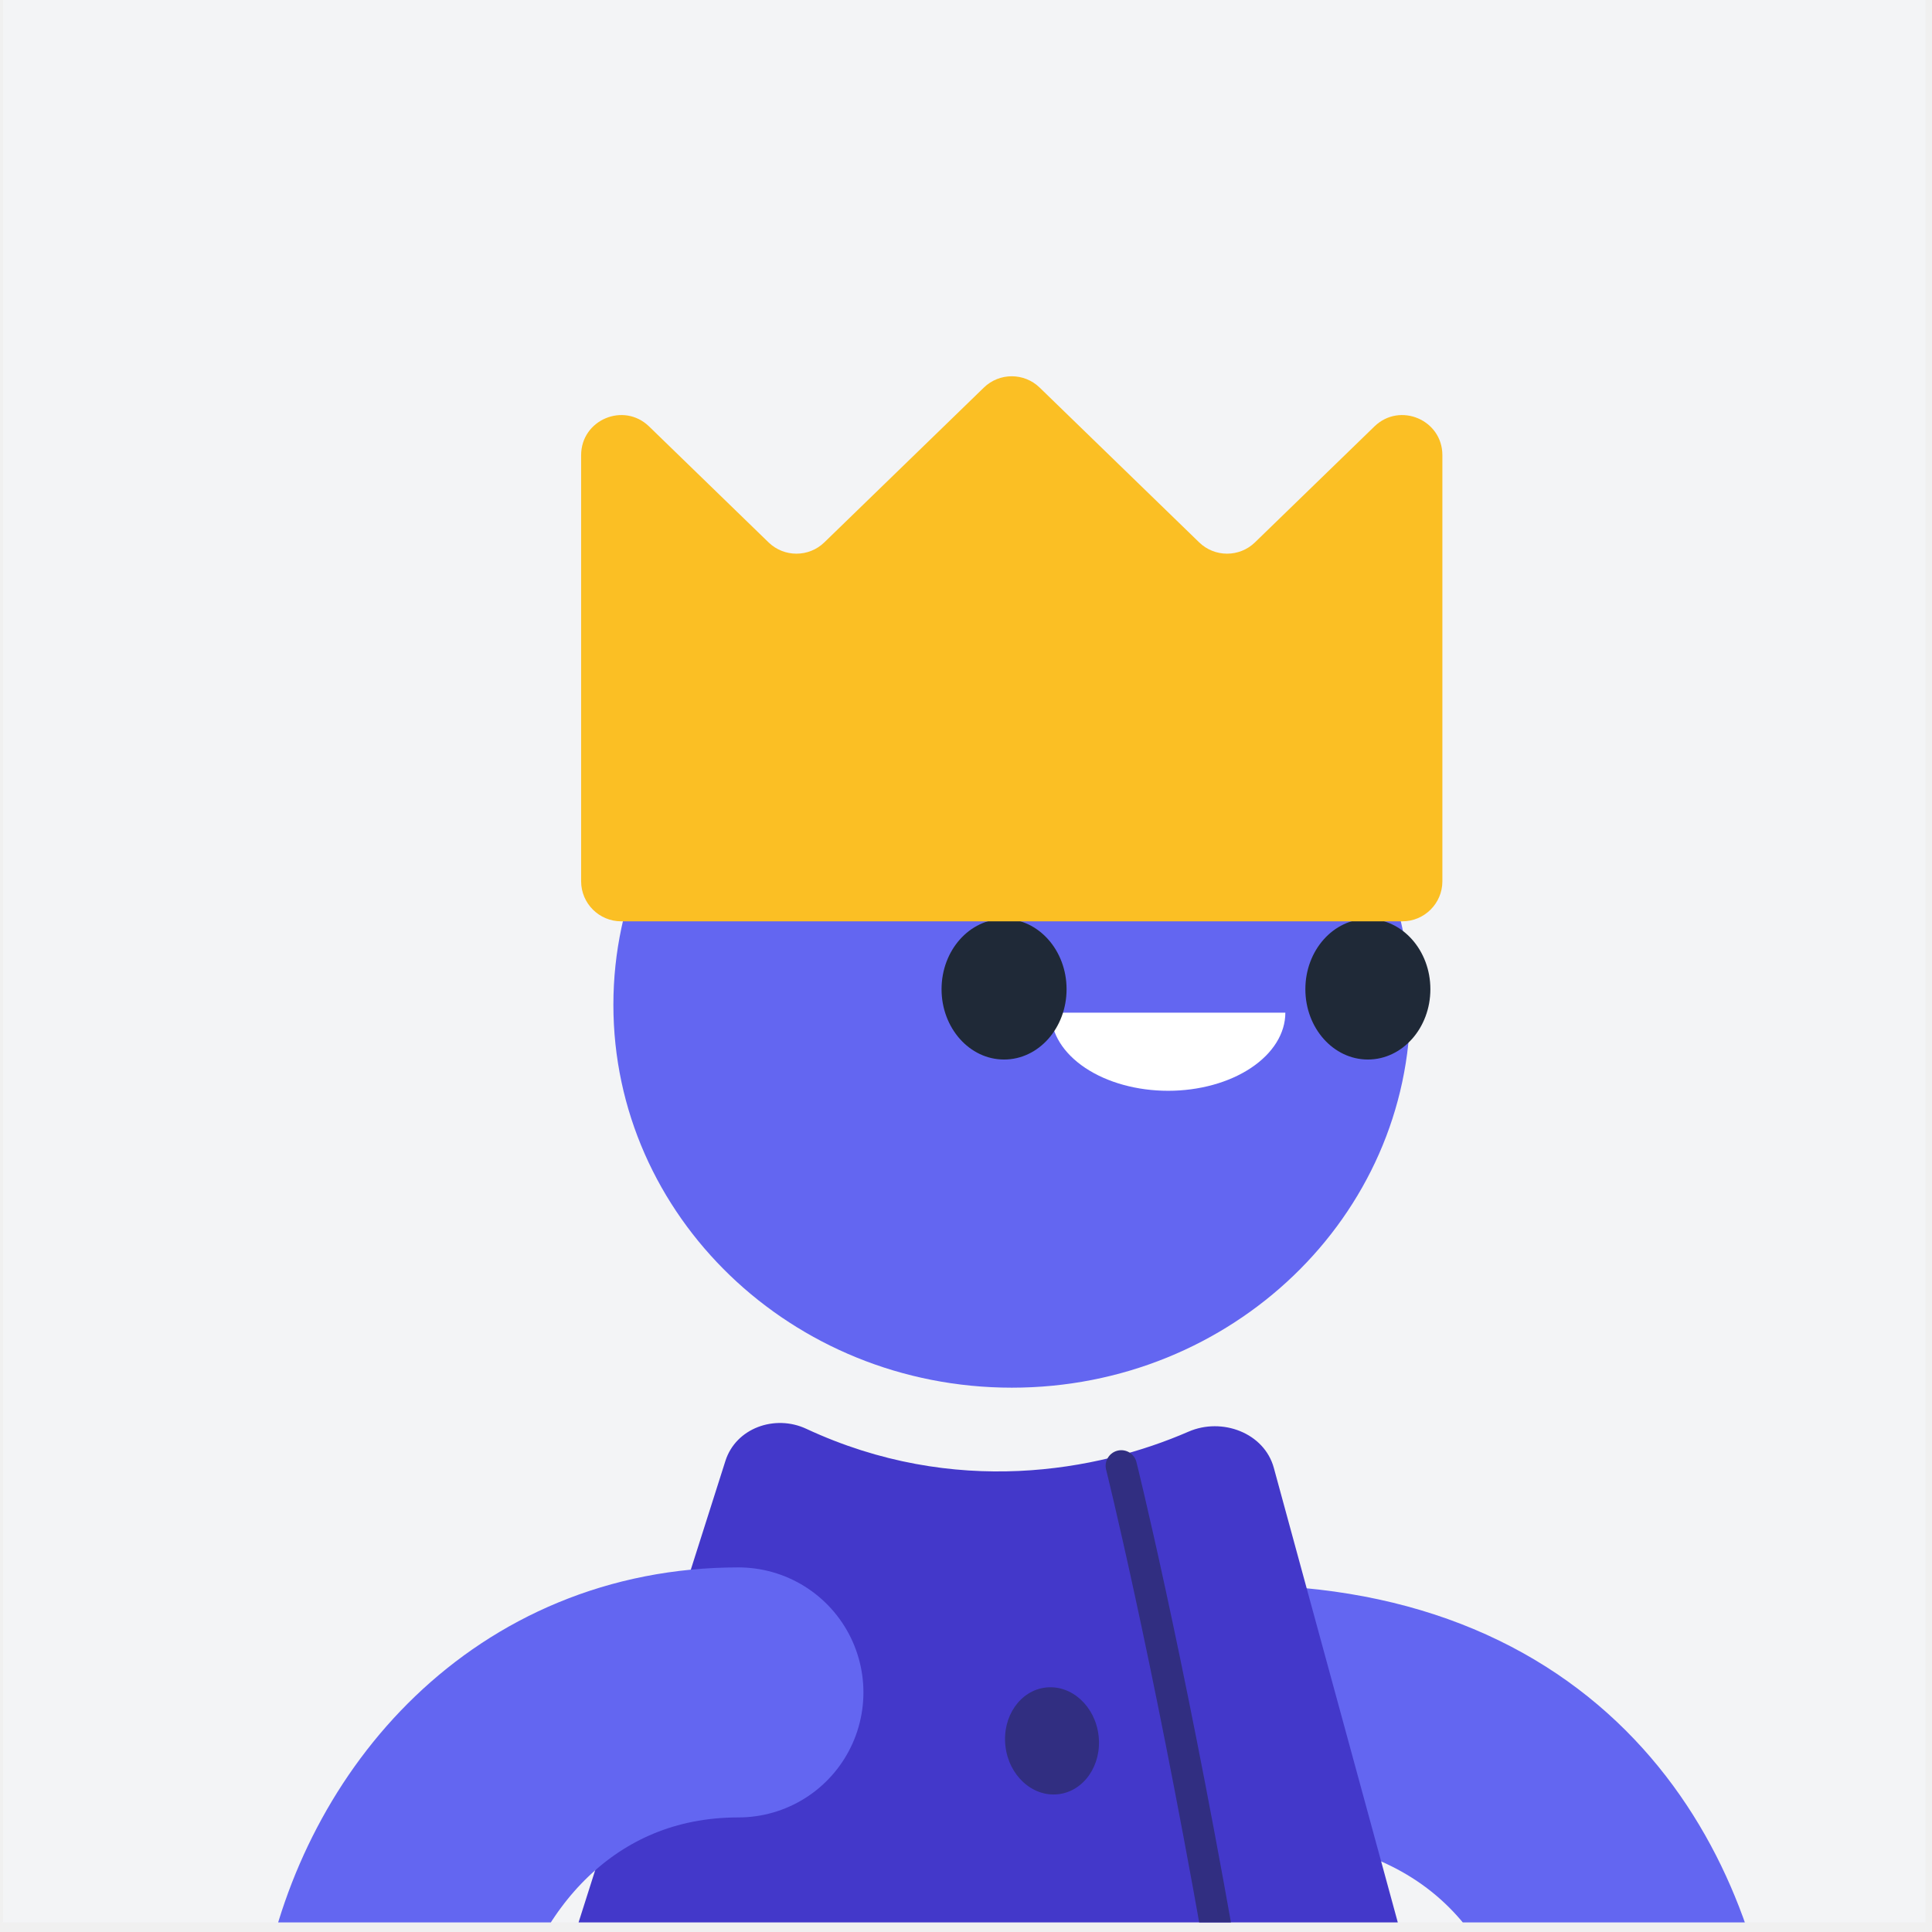
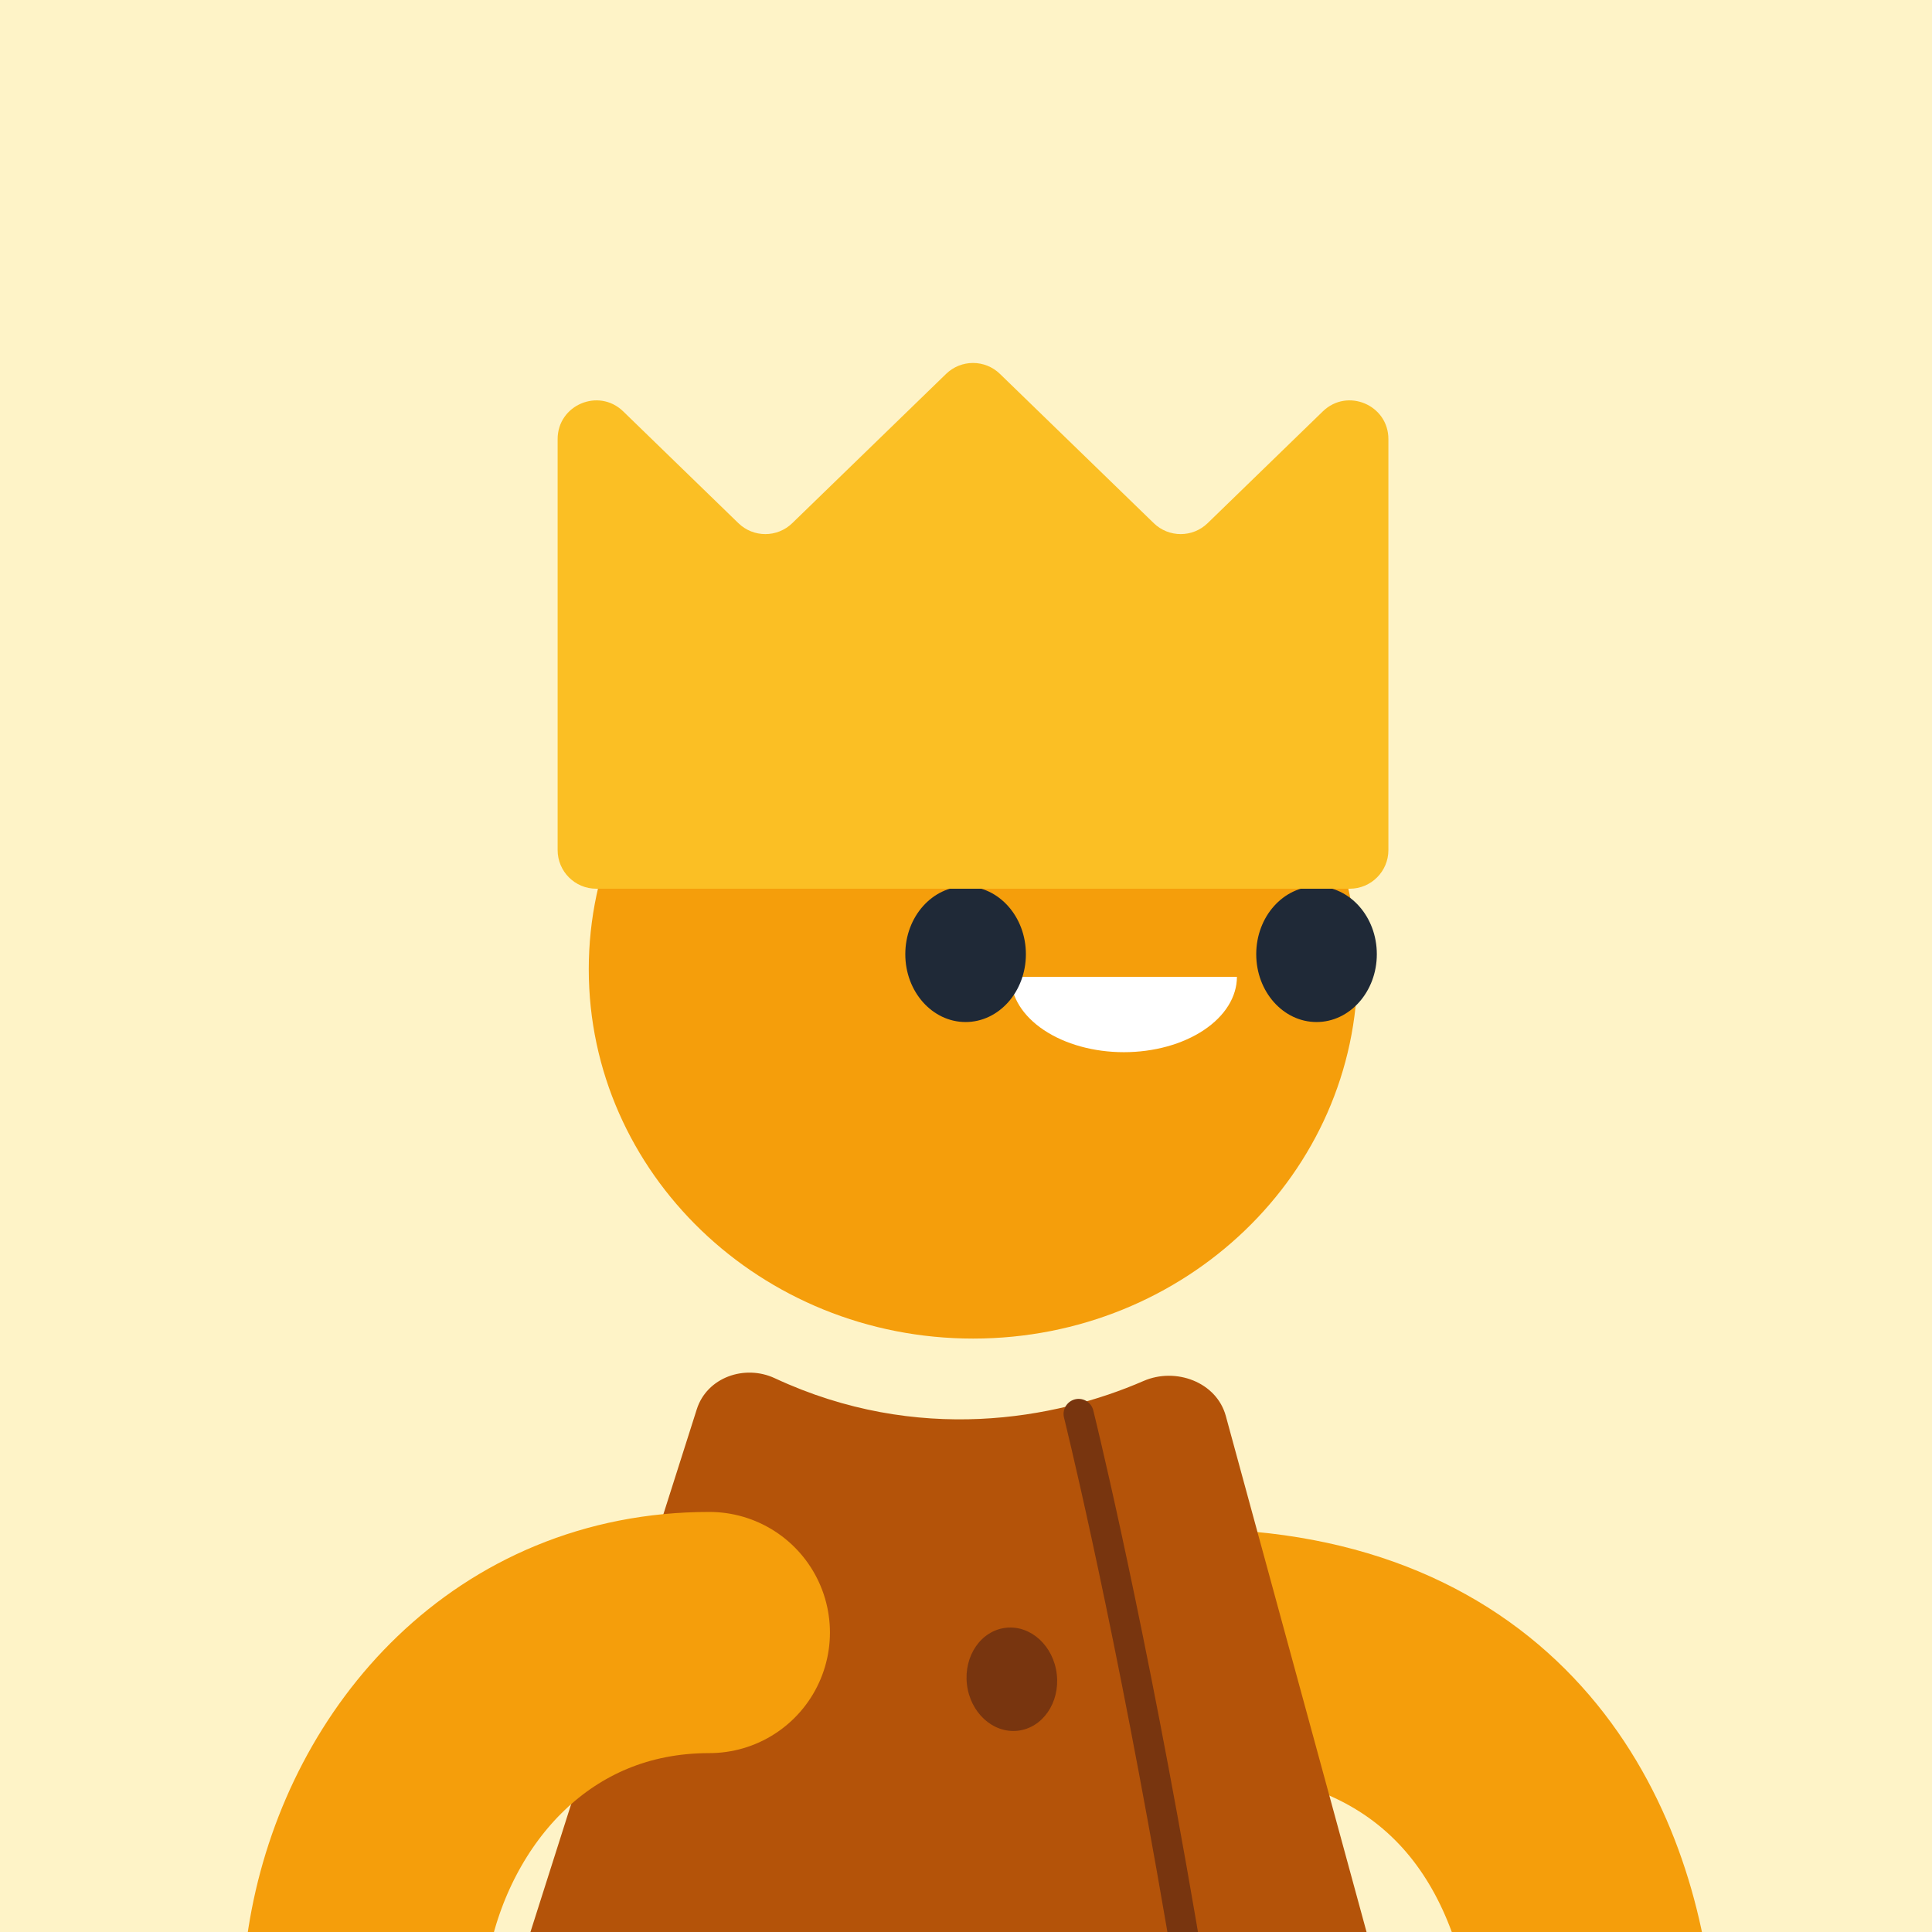
- <svg xmlns="http://www.w3.org/2000/svg" width="201" height="201" viewBox="0 0 201 201" fill="none">
-   <g clip-path="url(#clip0_18563_10141)">
-     <rect width="200.004" height="200.004" transform="translate(0.316895)" fill="#F3F4F6" />
-     <path d="M134.433 178.162C190.694 183.371 169.857 264.638 162.563 239.633" stroke="#6366F1" stroke-width="26.012" stroke-linecap="round" />
-     <ellipse rx="41.457" ry="39.831" transform="matrix(-1 0 0 1 105.272 104.539)" fill="#6366F1" />
-     <path d="M133.724 105.354C133.724 107.51 132.439 109.578 130.152 111.102C127.866 112.626 124.764 113.483 121.53 113.483C118.297 113.483 115.195 112.626 112.908 111.102C110.622 109.578 109.337 107.51 109.337 105.354L121.53 105.354L133.724 105.354Z" fill="white" />
-     <ellipse rx="6.503" ry="7.316" transform="matrix(-1 0 0 1 142.31 102.914)" fill="#1F2937" />
-     <ellipse rx="6.503" ry="7.316" transform="matrix(-1 0 0 1 104.46 102.914)" fill="#1F2937" />
-     <path d="M83.879 148.646C99.302 155.831 114.178 153.065 123.651 148.945C127.128 147.433 131.529 149.06 132.527 152.718L177.365 317.127C178.312 320.598 175.699 324.019 172.101 324.019H28.195C24.502 324.019 21.876 320.427 22.995 316.908L75.469 151.993C76.559 148.564 80.617 147.127 83.879 148.646Z" fill="#4338CA" />
-     <path d="M62.543 251.092C24.337 237.273 36.496 176.074 76.822 176.074" stroke="#6366F1" stroke-width="26.012" stroke-linecap="round" />
-     <path d="M116.654 152.501C116.654 152.501 135.35 227.522 141.04 320.898" stroke="#312E81" stroke-width="3.252" stroke-linecap="round" />
-     <ellipse rx="4.876" ry="5.588" transform="matrix(-0.994137 0.108129 0.112124 0.993694 109.448 181.116)" fill="#312E81" />
-     <path d="M60.459 47.357V91.684C60.459 93.986 62.325 95.852 64.627 95.852H145.893C148.195 95.852 150.061 93.986 150.061 91.684V47.357C150.061 43.675 145.634 41.802 142.991 44.367L130.563 56.427C128.946 57.995 126.375 57.995 124.758 56.427L108.162 40.322C106.545 38.754 103.975 38.754 102.358 40.323L85.762 56.427C84.145 57.995 81.574 57.995 79.957 56.427L67.529 44.367C64.886 41.802 60.459 43.675 60.459 47.357Z" fill="#FBBF24" />
+ <svg xmlns="http://www.w3.org/2000/svg" width="100" height="100" viewBox="0 0 100 100" fill="none">
+   <g clip-path="url(#clip0_3102_622)">
+     <rect width="100" height="100" fill="#FEF3C7" />
+     <path d="M64.363 85.5C91.363 88 81.363 127 77.863 115" stroke="#F59E0B" stroke-width="12.483" stroke-linecap="round" />
+     <ellipse cx="19.895" cy="19.115" rx="19.895" ry="19.115" transform="matrix(-1 0 0 1 70.2644 31.0543)" fill="#F59E0B" />
+     <path d="M64.023 50.559C64.023 51.594 63.407 52.586 62.309 53.318C61.212 54.05 59.723 54.461 58.171 54.461C56.62 54.461 55.131 54.05 54.034 53.318C52.936 52.586 52.32 51.594 52.32 50.559L58.171 50.559L64.023 50.559Z" fill="white" />
+     <ellipse cx="3.121" cy="3.511" rx="3.121" ry="3.511" transform="matrix(-1 0 0 1 71.2644 45.8783)" fill="#1F2937" />
+     <ellipse cx="3.121" cy="3.511" rx="3.121" ry="3.511" transform="matrix(-1 0 0 1 53.0999 45.8783)" fill="#1F2937" />
+     <path d="M40.102 71.336C47.504 74.784 54.643 73.457 59.189 71.479C60.857 70.754 62.969 71.534 63.448 73.29L84.966 152.19C85.421 153.856 84.167 155.498 82.44 155.498H13.379C11.607 155.498 10.347 153.774 10.884 152.085L36.066 72.942C36.589 71.296 38.537 70.607 40.102 71.336Z" fill="#B45309" />
+     <path d="M29.863 120.5C11.528 113.868 17.363 84.499 36.716 84.499" stroke="#F59E0B" stroke-width="12.483" stroke-linecap="round" />
+     <path d="M55.83 73.186C55.83 73.186 64.803 109.188 67.534 154" stroke="#78350F" stroke-width="1.56" stroke-linecap="round" />
+     <ellipse cx="2.34" cy="2.682" rx="2.34" ry="2.682" transform="matrix(-0.994137 0.108129 0.112124 0.993694 54.3987 84)" fill="#78350F" />
+     <path d="M28.863 22.727V44C28.863 45.105 29.758 46 30.863 46H69.863C70.967 46 71.863 45.105 71.863 44V22.727C71.863 20.96 69.738 20.061 68.47 21.292L62.506 27.08C61.73 27.833 60.496 27.833 59.72 27.08L51.756 19.352C50.98 18.599 49.746 18.599 48.97 19.352L41.006 27.08C40.23 27.833 38.996 27.833 38.22 27.08L32.256 21.292C30.987 20.061 28.863 20.96 28.863 22.727Z" fill="#FBBF24" />
  </g>
  <defs>
-     <clipPath id="clip0_18563_10141">
-       <rect width="200.004" height="200.004" fill="white" transform="translate(0.316895)" />
+     <clipPath id="clip0_3102_622">
+       <rect width="100" height="100" fill="white" />
    </clipPath>
  </defs>
</svg>
